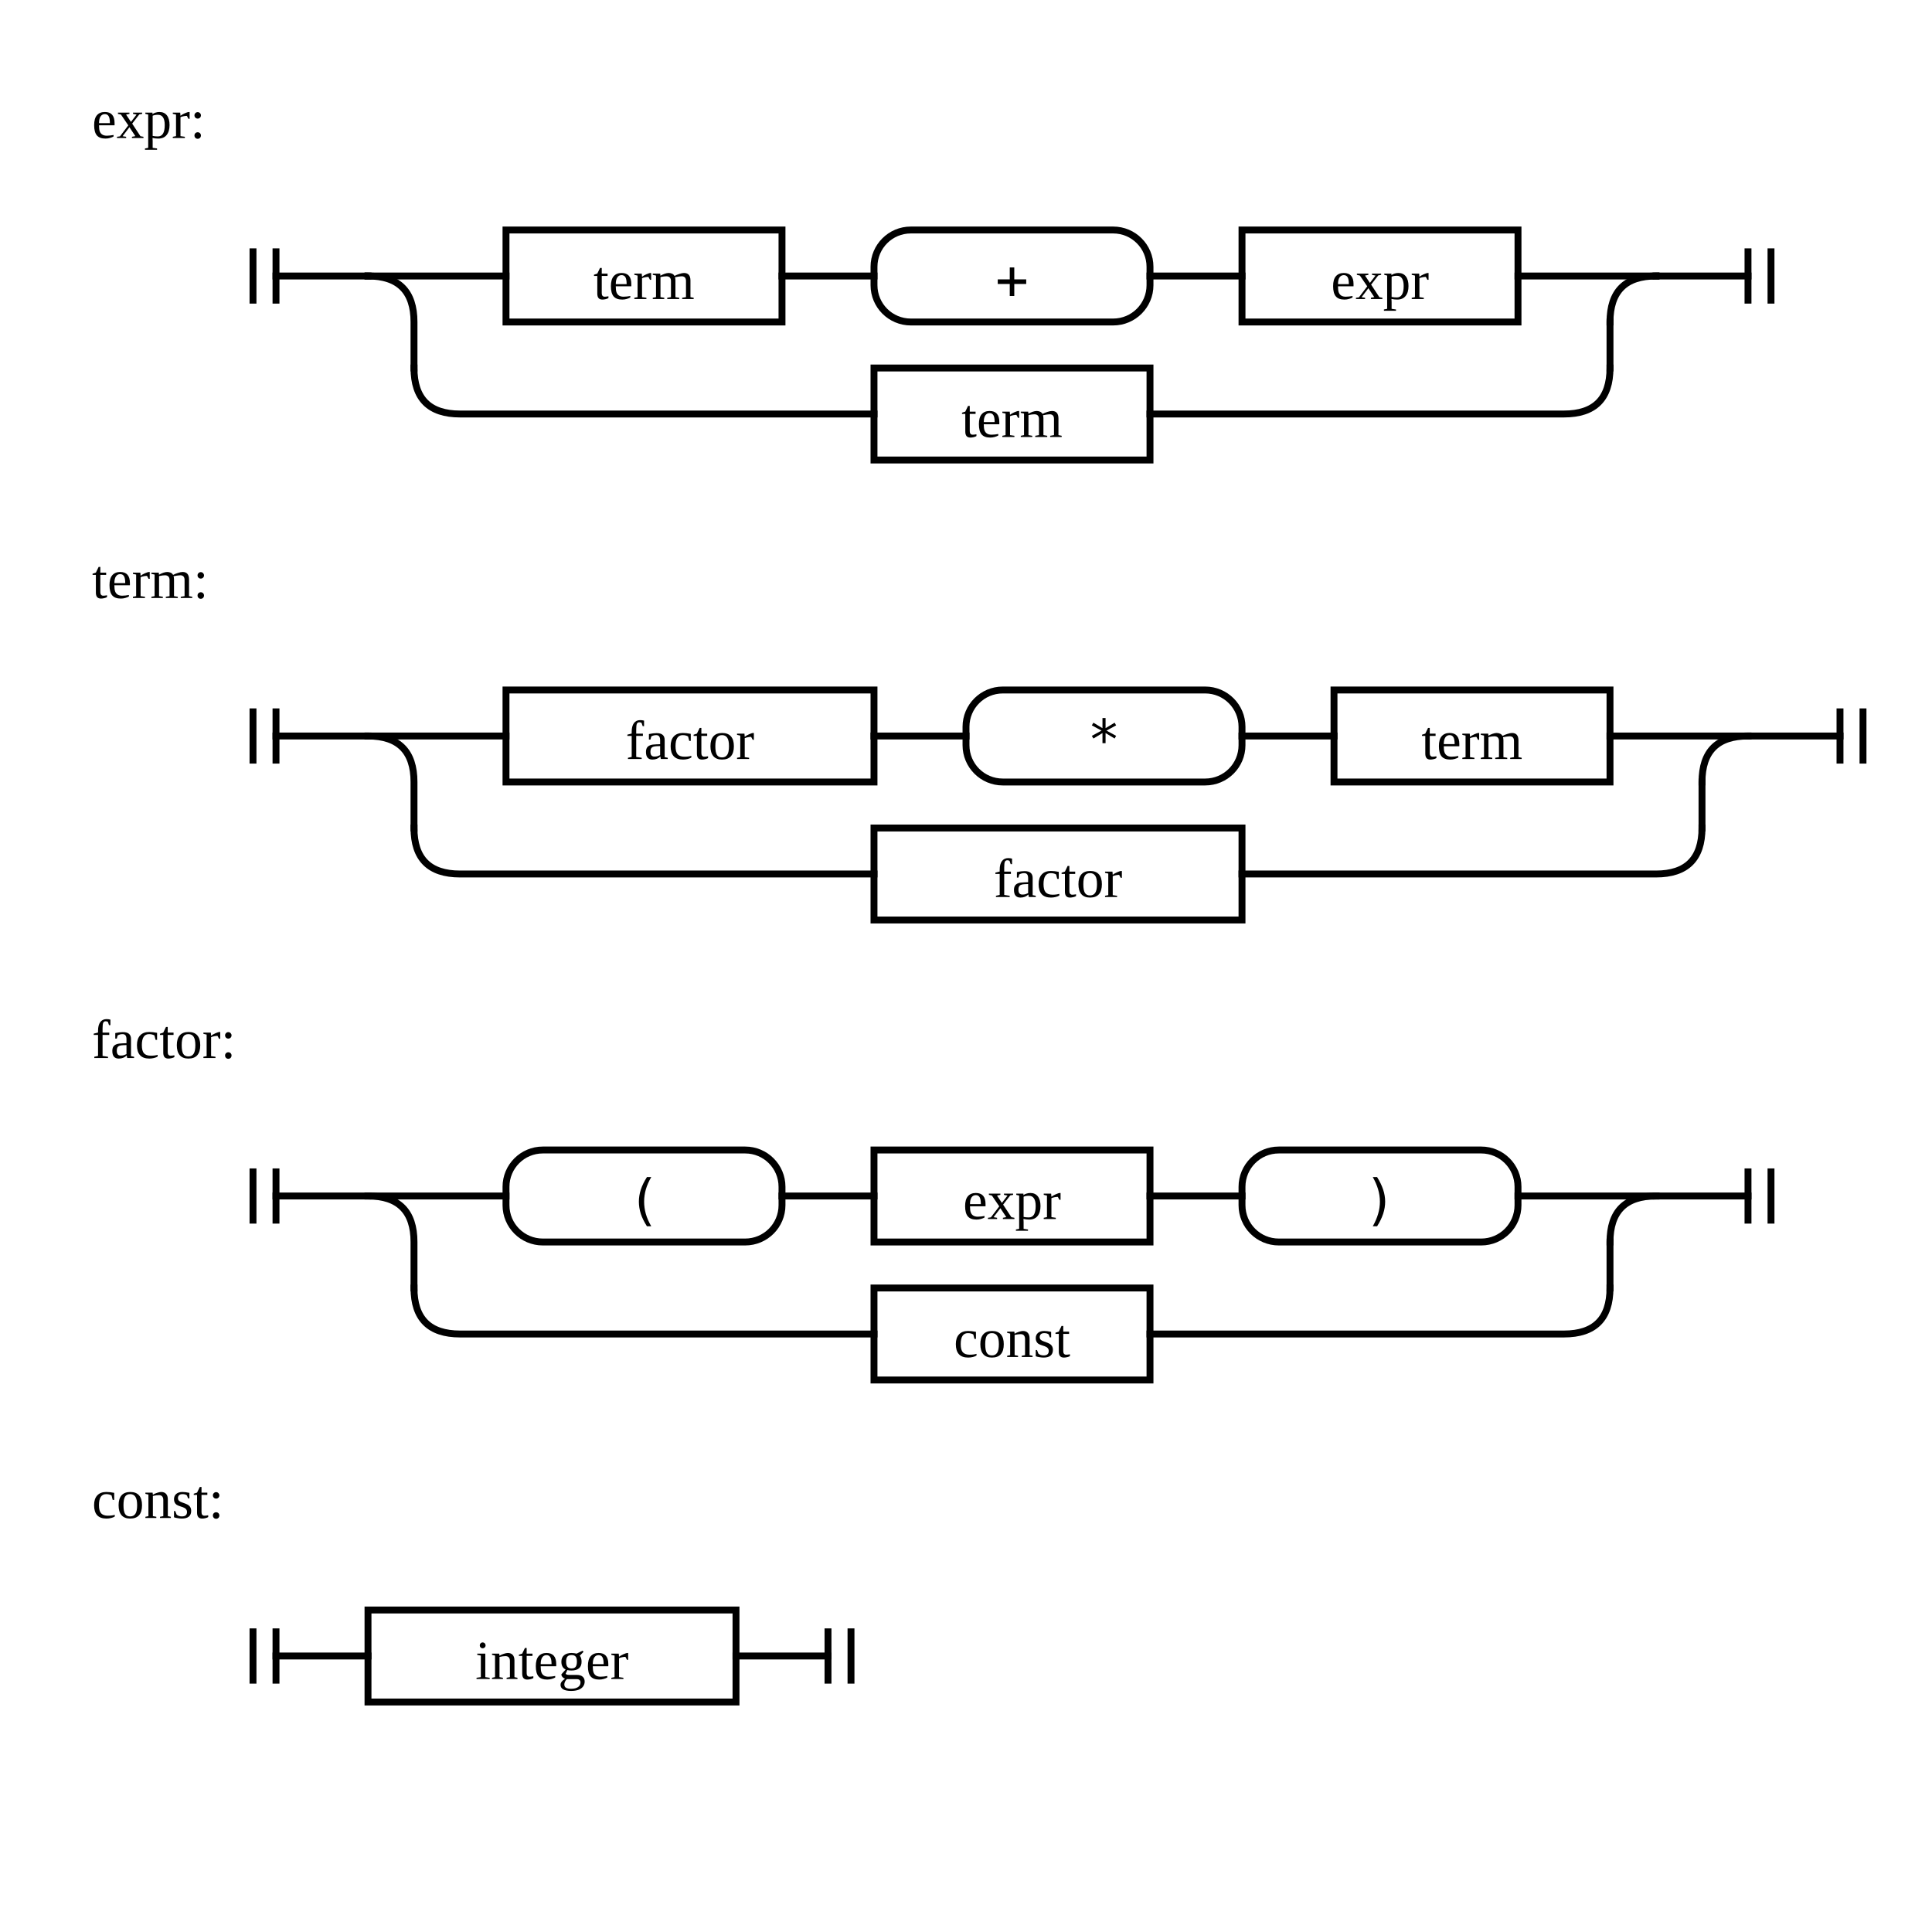
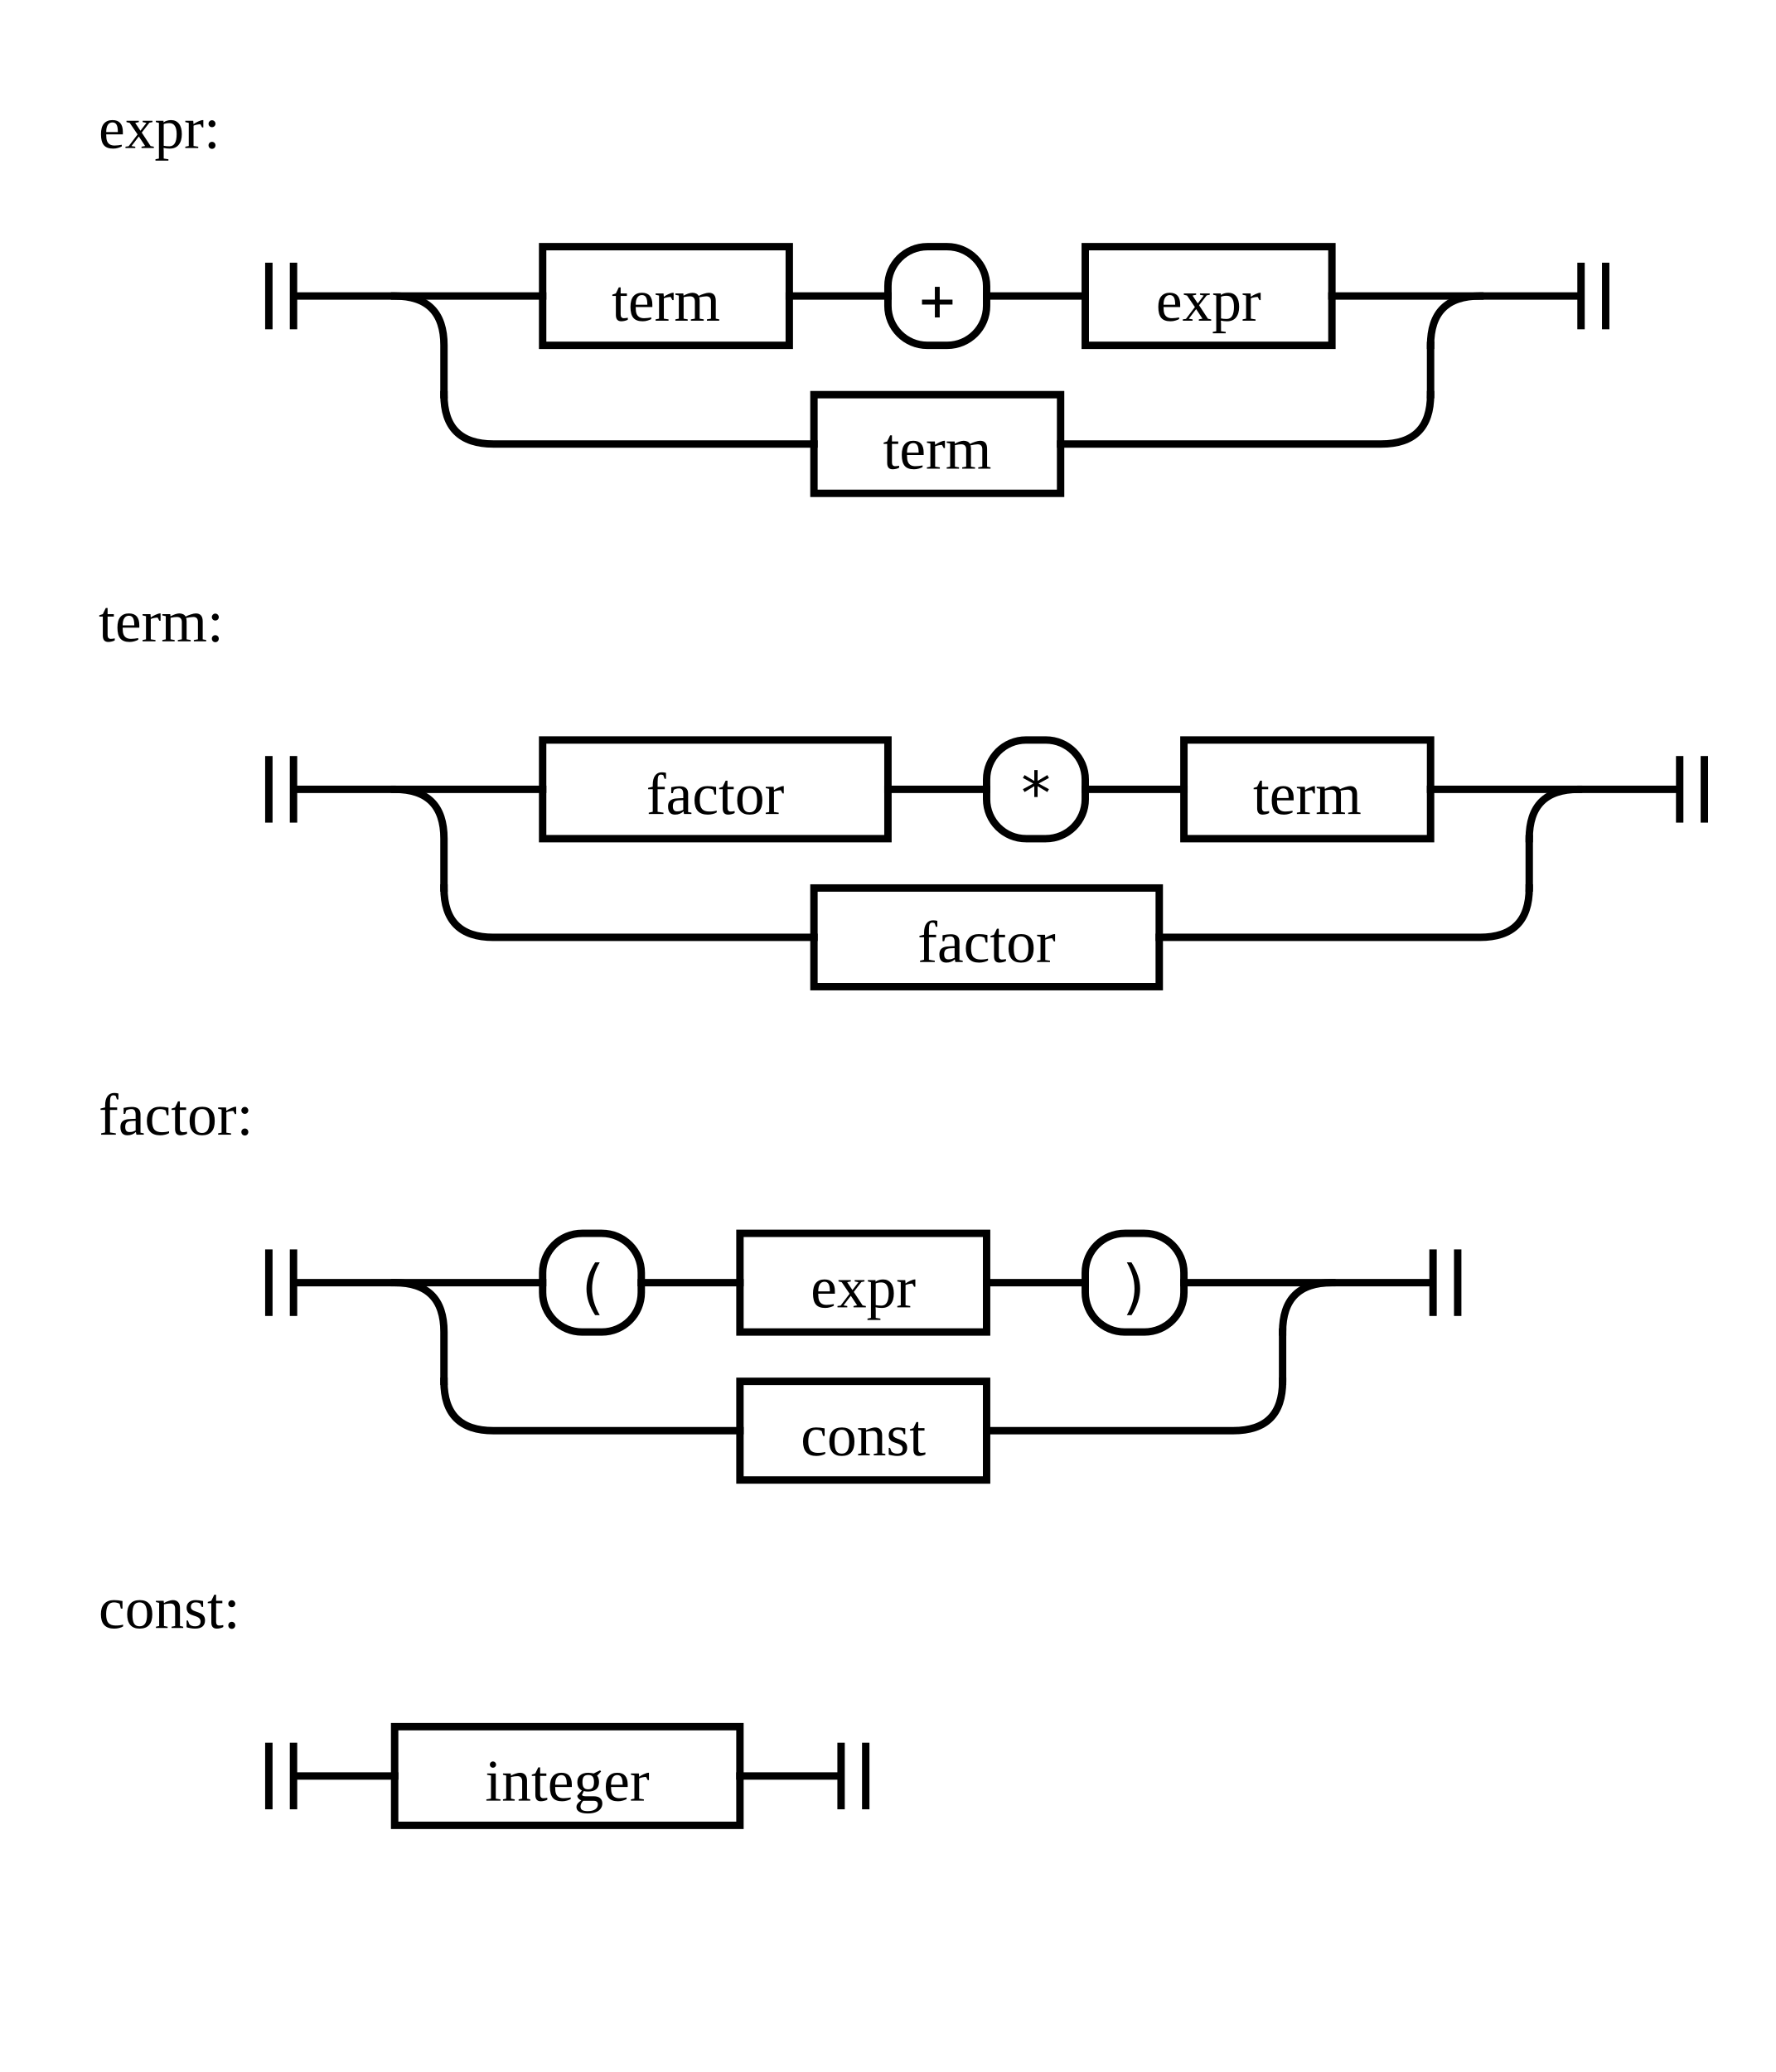
- <svg xmlns="http://www.w3.org/2000/svg" viewBox="-20 -50 420 420" width="420" height="420">
+ <svg xmlns="http://www.w3.org/2000/svg" xmlns:xlink="http://www.w3.org/1999/xlink" viewBox="-20 -50 360 420" width="360" height="420">
  <style>
    rect, line, path { stroke-width: 1.5px; stroke: black; fill: transparent; }
    rect, line, path { stroke-linecap: square; stroke-linejoin: rounded; }
    path { fill: transparent; }
    text.literal { font-family: monospace; }
-     line.ellipsis { stroke-dasharray: 4; }
-     path.arrow.rtl { marker-mid: url(#rrd:arrow-rtl); }
-     path.arrow.ltr { marker-mid: url(#rrd:arrow-ltr); }
+     line.ellipsis { stroke-dasharray: 1 3.5; }
  </style>
  <defs>
-     <marker id="rrd:start" markerWidth="10" markerHeight="12" markerUnits="userSpaceOnUse" refX="7" refY="6" orient="auto">
-       <line x1="7" y1="0" x2="7" y2="12" class="arrow" />
-       <line x1="2" y1="0" x2="2" y2="12" class="arrow" />
-     </marker>
-     <marker id="rrd:arrow-ltr" markerWidth="5" markerHeight="5" refX="3" refY="2.5" orient="auto">
-       <polyline points="0,0 5,2.5 0,5" class="arrow" />
-     </marker>
-     <marker id="rrd:arrow-rtl" markerWidth="5" markerHeight="5" refX="3" refY="2.5" orient="auto">
-       <polyline points="5,0 0,2.5 5,5" class="arrow" />
-     </marker>
+     <g id="rrd:station">
+       <path d="M.5 -6 v12 m 5 0 v-12" class="station" />
+     </g>
+     <g id="rrd:arrow-ltr">
+       <polyline points="2,-4 10,0 2,4" class="arrow" />
+     </g>
+     <g id="rrd:arrow-rtl" transform="scale(-1 1) translate(-10 0)">
+       <use xlink:href="#rrd:arrow-ltr" />
+     </g>
  </defs>
-   <g transform="translate(40 00)">
+   <g transform="translate(40 0)">
    <text x="-40" y="-20">expr:</text>
-     <path d="M00 10 h20" marker-start="url(#rrd:start)" />
-     <path d="M320 10 h-20" marker-start="url(#rrd:start)" />
-     <rect x="50" y="00" height="20" width="60" rx="0" ry="0" class="rule" />
-     <text x="80" y="15" text-anchor="middle" class="rule">term</text>
-     <rect x="130" y="00" height="20" width="60" rx="8" ry="8" class="literal" />
-     <text x="160" y="15" text-anchor="middle" class="literal">+</text>
-     <rect x="210" y="00" height="20" width="60" rx="0" ry="0" class="rule" />
-     <text x="240" y="15" text-anchor="middle" class="rule">expr</text>
-     <rect x="130" y="30" height="20" width="60" rx="0" ry="0" class="rule" />
-     <text x="160" y="45" text-anchor="middle" class="rule">term</text>
-     <path d="M290 20 v10" />
-     <path d="M190 40 h90 q10 00 10 -10" />
-     <path d="M30 30 q00 10 10 10 h90" />
-     <path d="M290 20 q00 -10 10 -10" />
-     <path d="M270 10 h30" />
-     <path d="M190 10 h20" />
-     <path d="M110 10 h20" />
-     <path d="M20 10 h30" />
-     <path d="M20 10 q10 00 10 10 v10" />
+     <use xlink:href="#rrd:station" x="0" y="10" transform="scale(-1 1)" />
+     <use xlink:href="#rrd:station" x="260" y="10" />
+     <rect x="50" y="0" height="20" width="50" rx="0" ry="0" class="rule" />
+     <text x="75" y="15" text-anchor="middle" class="rule">term</text>
+     <rect x="120" y="0" height="20" width="20" rx="8" ry="8" class="literal" />
+     <text x="130" y="15" text-anchor="middle" class="literal">+</text>
+     <rect x="160" y="0" height="20" width="50" rx="0" ry="0" class="rule" />
+     <text x="185" y="15" text-anchor="middle" class="rule">expr</text>
+     <rect x="105" y="30" height="20" width="50" rx="0" ry="0" class="rule" />
+     <text x="130" y="45" text-anchor="middle" class="rule">term</text>
+     <path d="M230 20 v10" />
+     <path d="M155 40 h65 q10 0 10 -10" />
+     <path d="M30 30 q0 10 10 10 h65" />
+     <path d="M230 20 q0 -10 10 -10" />
+     <path d="M210 10 h50" />
+     <path d="M140 10 h20" />
+     <path d="M100 10 h20" />
+     <path d="M20 10 q10 0 10 10 v10" />
+     <path d="M0 10 h50" />
  </g>
  <g transform="translate(40 100)">
    <text x="-40" y="-20">term:</text>
-     <path d="M00 10 h20" marker-start="url(#rrd:start)" />
-     <path d="M340 10 h-20" marker-start="url(#rrd:start)" />
-     <rect x="50" y="00" height="20" width="80" rx="0" ry="0" class="rule" />
-     <text x="90" y="15" text-anchor="middle" class="rule">factor</text>
-     <rect x="150" y="00" height="20" width="60" rx="8" ry="8" class="literal" />
-     <text x="180" y="15" text-anchor="middle" class="literal">*</text>
-     <rect x="230" y="00" height="20" width="60" rx="0" ry="0" class="rule" />
-     <text x="260" y="15" text-anchor="middle" class="rule">term</text>
-     <rect x="130" y="30" height="20" width="80" rx="0" ry="0" class="rule" />
-     <text x="170" y="45" text-anchor="middle" class="rule">factor</text>
-     <path d="M310 20 v10" />
-     <path d="M210 40 h90 q10 00 10 -10" />
-     <path d="M30 30 q00 10 10 10 h90" />
-     <path d="M310 20 q00 -10 10 -10" />
-     <path d="M290 10 h30" />
-     <path d="M210 10 h20" />
-     <path d="M130 10 h20" />
-     <path d="M20 10 h30" />
-     <path d="M20 10 q10 00 10 10 v10" />
+     <use xlink:href="#rrd:station" x="0" y="10" transform="scale(-1 1)" />
+     <use xlink:href="#rrd:station" x="280" y="10" />
+     <rect x="50" y="0" height="20" width="70" rx="0" ry="0" class="rule" />
+     <text x="85" y="15" text-anchor="middle" class="rule">factor</text>
+     <rect x="140" y="0" height="20" width="20" rx="8" ry="8" class="literal" />
+     <text x="150" y="15" text-anchor="middle" class="literal">*</text>
+     <rect x="180" y="0" height="20" width="50" rx="0" ry="0" class="rule" />
+     <text x="205" y="15" text-anchor="middle" class="rule">term</text>
+     <rect x="105" y="30" height="20" width="70" rx="0" ry="0" class="rule" />
+     <text x="140" y="45" text-anchor="middle" class="rule">factor</text>
+     <path d="M250 20 v10" />
+     <path d="M175 40 h65 q10 0 10 -10" />
+     <path d="M30 30 q0 10 10 10 h65" />
+     <path d="M250 20 q0 -10 10 -10" />
+     <path d="M230 10 h50" />
+     <path d="M160 10 h20" />
+     <path d="M120 10 h20" />
+     <path d="M20 10 q10 0 10 10 v10" />
+     <path d="M0 10 h50" />
  </g>
  <g transform="translate(40 200)">
    <text x="-40" y="-20">factor:</text>
-     <path d="M00 10 h20" marker-start="url(#rrd:start)" />
-     <path d="M320 10 h-20" marker-start="url(#rrd:start)" />
-     <rect x="50" y="00" height="20" width="60" rx="8" ry="8" class="literal" />
-     <text x="80" y="15" text-anchor="middle" class="literal">(</text>
-     <rect x="130" y="00" height="20" width="60" rx="0" ry="0" class="rule" />
-     <text x="160" y="15" text-anchor="middle" class="rule">expr</text>
-     <rect x="210" y="00" height="20" width="60" rx="8" ry="8" class="literal" />
-     <text x="240" y="15" text-anchor="middle" class="literal">)</text>
-     <rect x="130" y="30" height="20" width="60" rx="0" ry="0" class="rule" />
-     <text x="160" y="45" text-anchor="middle" class="rule">const</text>
-     <path d="M290 20 v10" />
-     <path d="M190 40 h90 q10 00 10 -10" />
-     <path d="M30 30 q00 10 10 10 h90" />
-     <path d="M290 20 q00 -10 10 -10" />
-     <path d="M270 10 h30" />
-     <path d="M190 10 h20" />
-     <path d="M110 10 h20" />
-     <path d="M20 10 h30" />
-     <path d="M20 10 q10 00 10 10 v10" />
+     <use xlink:href="#rrd:station" x="0" y="10" transform="scale(-1 1)" />
+     <use xlink:href="#rrd:station" x="230" y="10" />
+     <rect x="50" y="0" height="20" width="20" rx="8" ry="8" class="literal" />
+     <text x="60" y="15" text-anchor="middle" class="literal">(</text>
+     <rect x="90" y="0" height="20" width="50" rx="0" ry="0" class="rule" />
+     <text x="115" y="15" text-anchor="middle" class="rule">expr</text>
+     <rect x="160" y="0" height="20" width="20" rx="8" ry="8" class="literal" />
+     <text x="170" y="15" text-anchor="middle" class="literal">)</text>
+     <rect x="90" y="30" height="20" width="50" rx="0" ry="0" class="rule" />
+     <text x="115" y="45" text-anchor="middle" class="rule">const</text>
+     <path d="M200 20 v10" />
+     <path d="M140 40 h50 q10 0 10 -10" />
+     <path d="M30 30 q0 10 10 10 h50" />
+     <path d="M200 20 q0 -10 10 -10" />
+     <path d="M180 10 h50" />
+     <path d="M140 10 h20" />
+     <path d="M70 10 h20" />
+     <path d="M20 10 q10 0 10 10 v10" />
+     <path d="M0 10 h50" />
  </g>
  <g transform="translate(40 300)">
    <text x="-40" y="-20">const:</text>
-     <path d="M00 10 h20" marker-start="url(#rrd:start)" />
-     <path d="M120 10 h-20" marker-start="url(#rrd:start)" />
-     <rect x="20" y="00" height="20" width="80" rx="0" ry="0" class="rule" />
-     <text x="60" y="15" text-anchor="middle" class="rule">integer</text>
+     <use xlink:href="#rrd:station" x="0" y="10" transform="scale(-1 1)" />
+     <use xlink:href="#rrd:station" x="110" y="10" />
+     <rect x="20" y="0" height="20" width="70" rx="0" ry="0" class="rule" />
+     <text x="55" y="15" text-anchor="middle" class="rule">integer</text>
+     <path d="M90 10 h20" />
+     <path d="M0 10 h20" />
  </g>
</svg>
